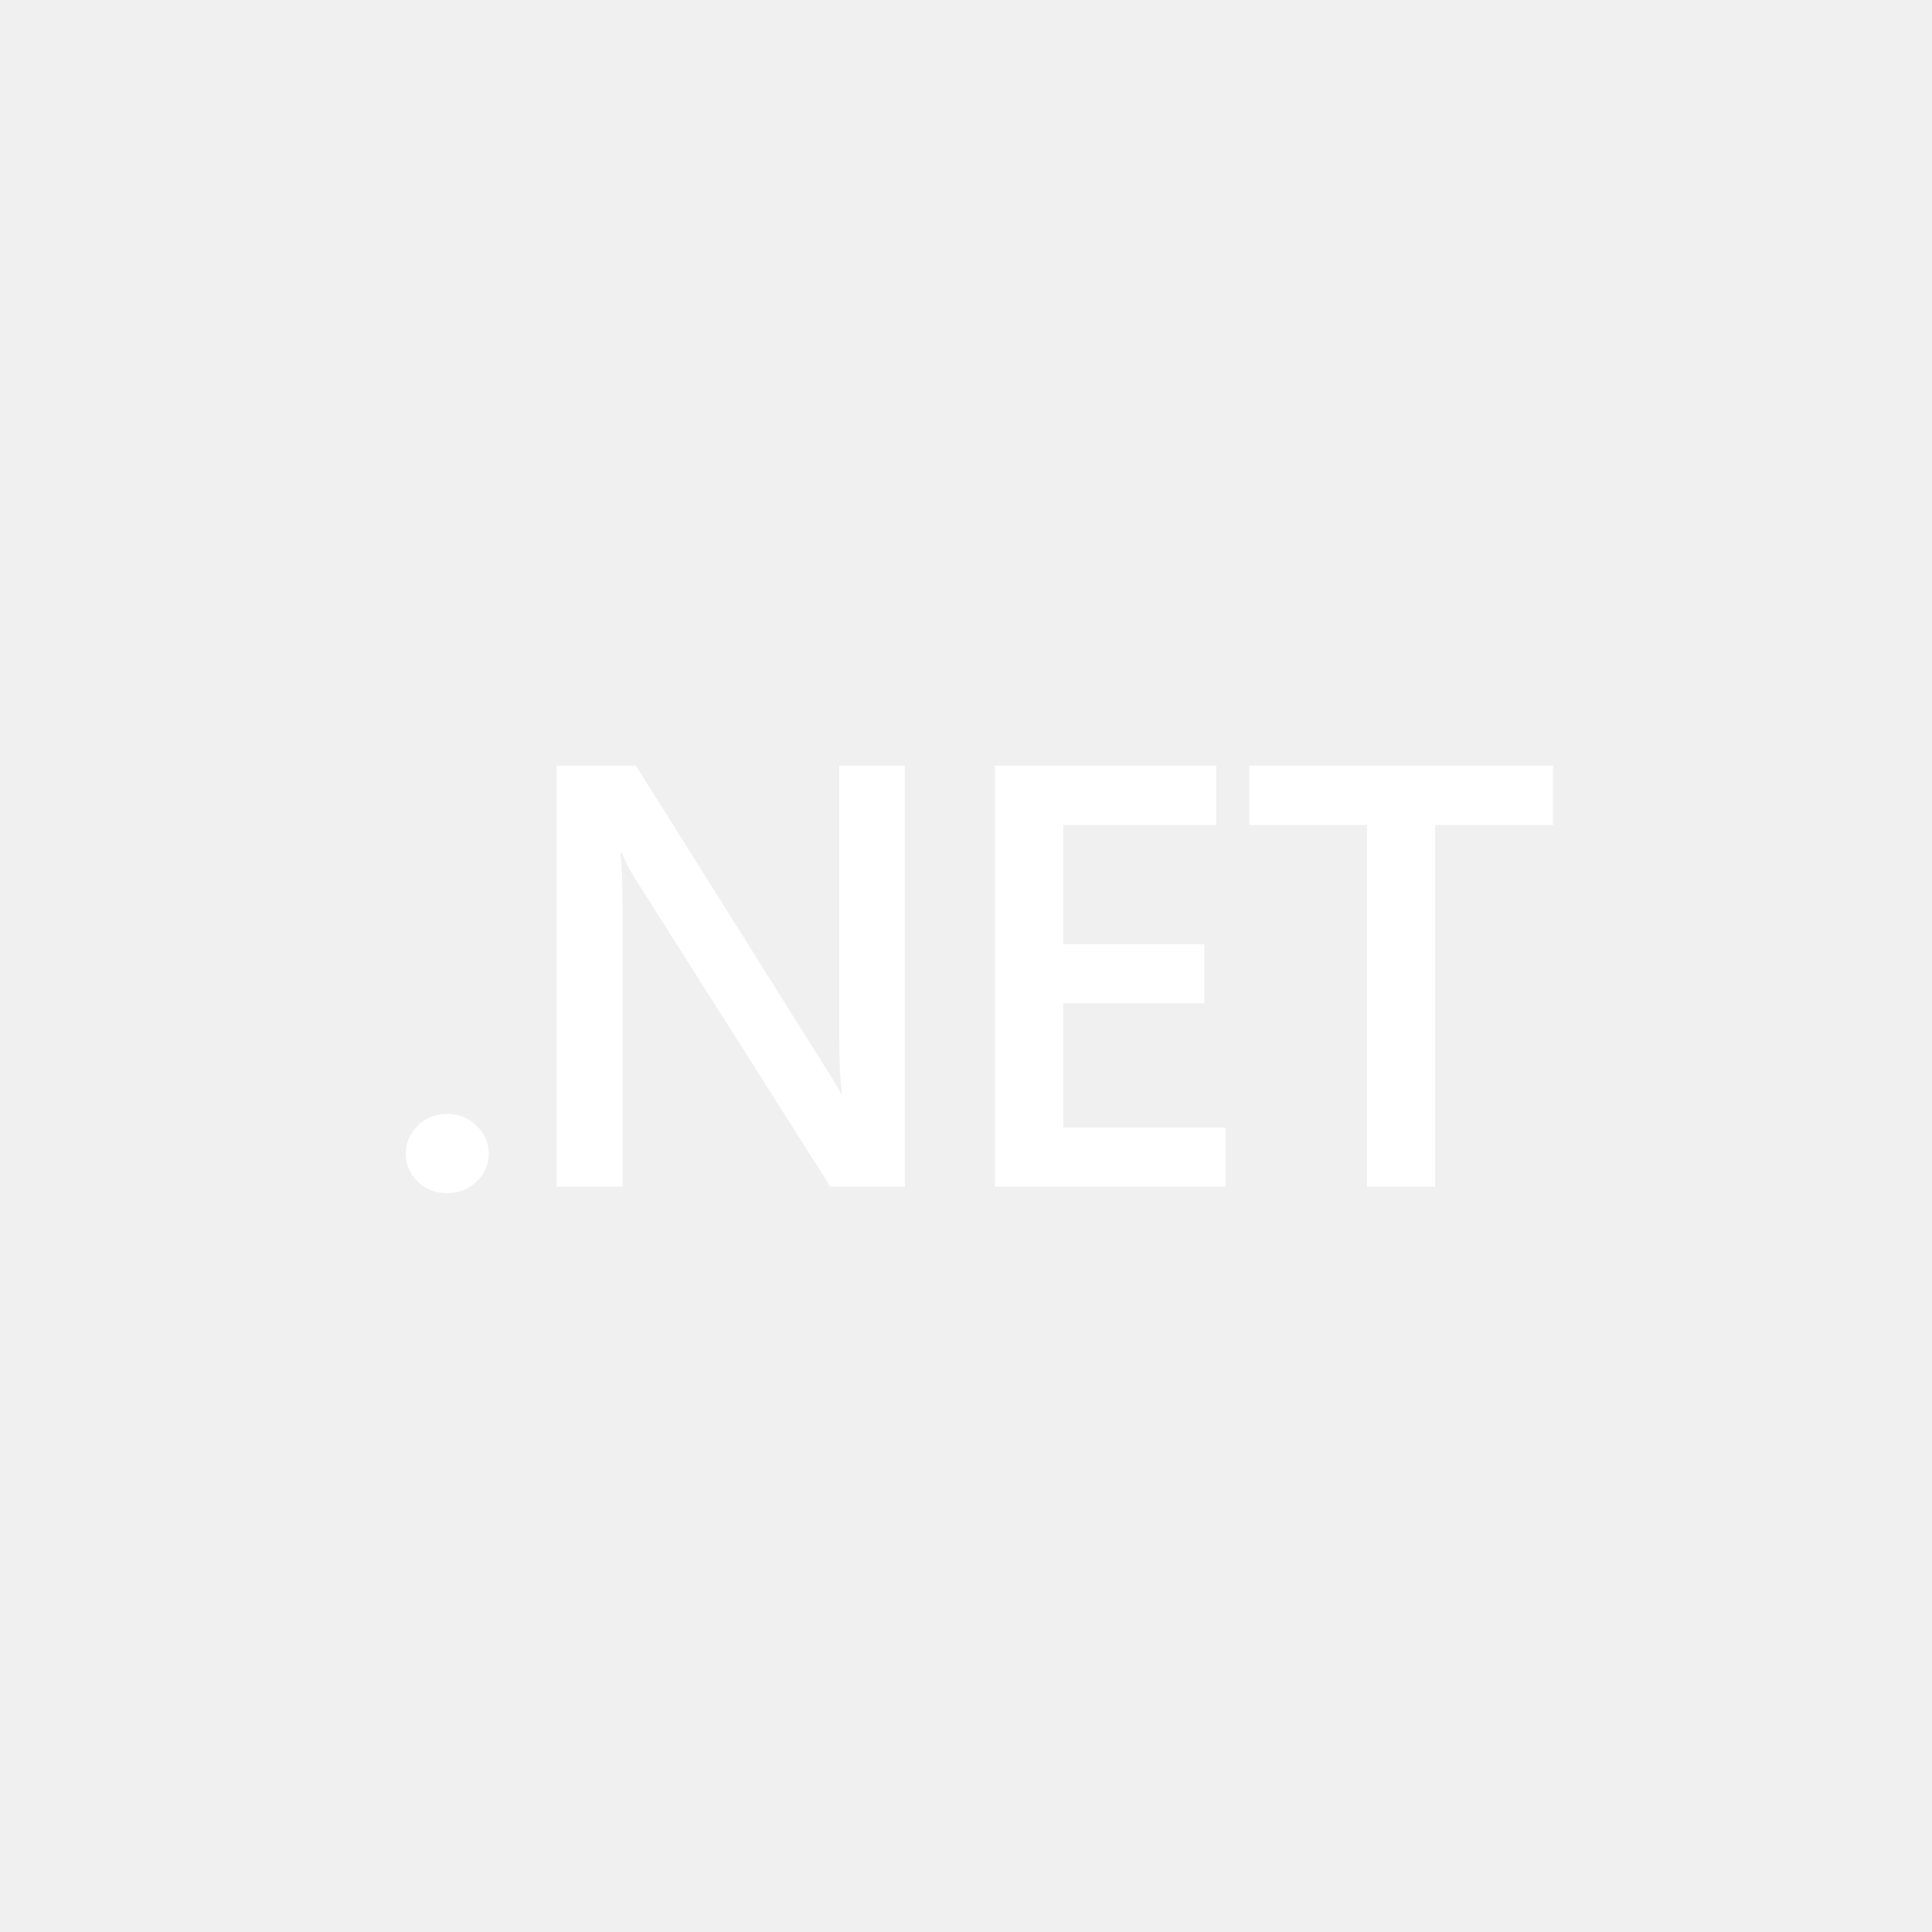
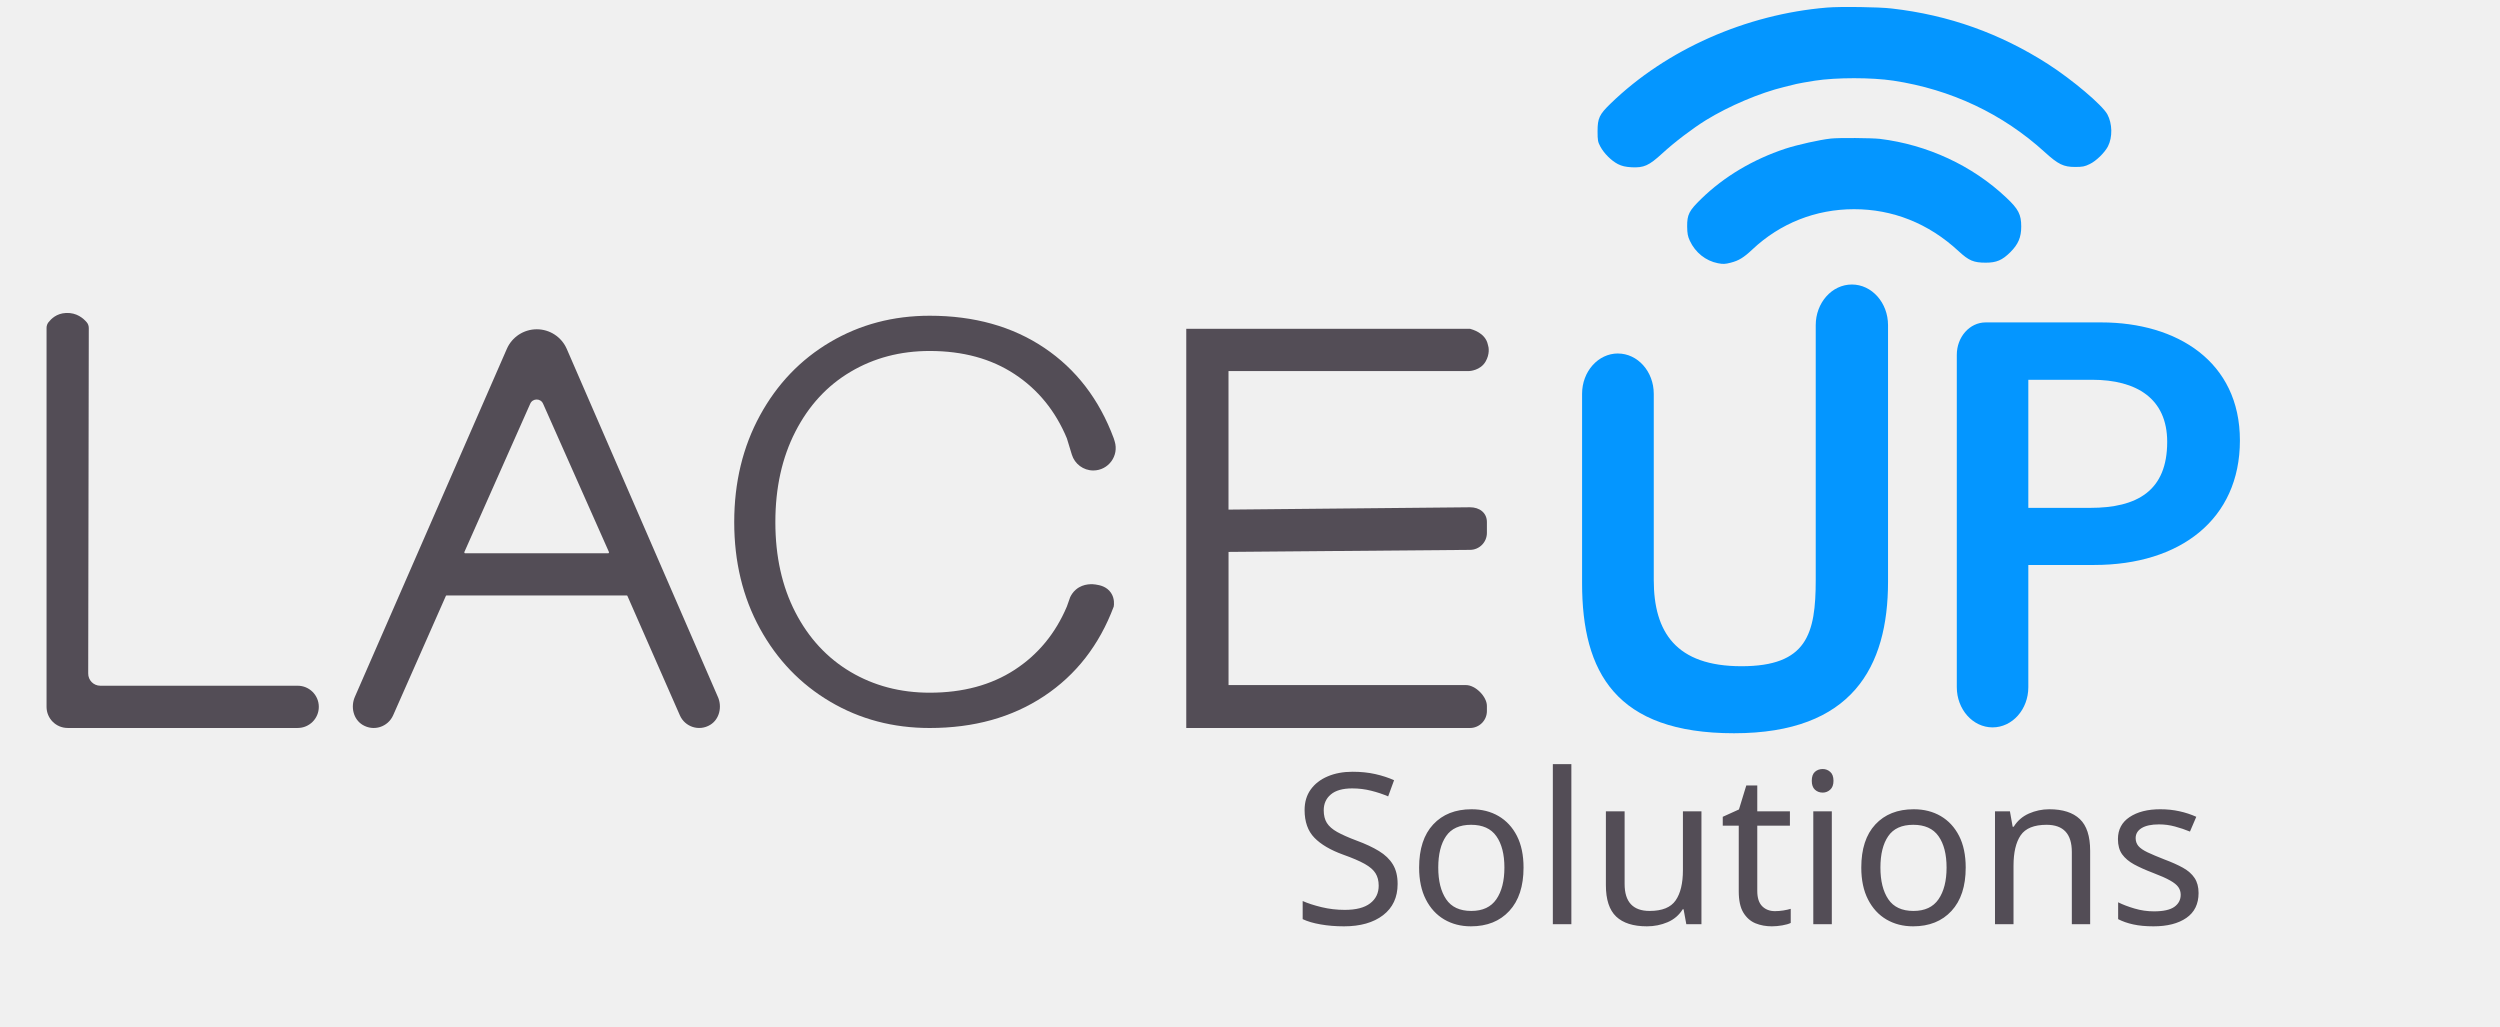
- <svg xmlns="http://www.w3.org/2000/svg" width="456" height="456" viewBox="0 0 456 456" version="1.1" xml:space="preserve" style="fill-rule:evenodd;clip-rule:evenodd;stroke-linejoin:round;stroke-miterlimit:2;">
-   <path d="m 105.5,281.609 c -2.703,0 -5.001,-0.9 -6.893,-2.702 -1.892,-1.848 -2.838,-4.042 -2.838,-6.582 0,-2.587 0.946,-4.804 2.838,-6.652 1.892,-1.848 4.19,-2.772 6.893,-2.772 2.748,0 5.068,0.924 6.96,2.772 1.937,1.848 2.906,4.064 2.906,6.652 0,2.54 -0.968,4.734 -2.906,6.582 -1.892,1.802 -4.212,2.702 -6.96,2.702 z" style="fill:#ffffff;fill-rule:nonzero;stroke-width:0.838" />
-   <path d="M 213.561,280.084 H 195.99 L 149.7,207.054 c -1.171,-1.848 -2.14,-3.765 -2.906,-5.751 h -0.406 c 0.361,2.125 0.541,6.675 0.541,13.65 v 65.132 h -15.543 v -99.36 h 18.719 l 44.737,71.298 c 1.892,2.957 3.109,4.989 3.649,6.098 h 0.27 c -0.45,-2.632 -0.676,-7.09 -0.676,-13.373 v -64.023 h 15.476 z" style="fill:#ffffff;fill-rule:nonzero;stroke-width:0.838" />
-   <path d="m 289.251,280.084 h -54.401 v -99.36 h 52.238 v 13.997 h -36.154 v 28.131 h 33.316 v 13.927 h -33.316 v 29.378 h 38.316 z" style="fill:#ffffff;fill-rule:nonzero;stroke-width:0.838" />
-   <path d="M 366.565,194.721 H 338.722 v 85.363 h -16.084 v -85.363 h -27.775 v -13.997 h 71.701 z" style="fill:#ffffff;fill-rule:nonzero;stroke-width:0.838" />
+ <svg xmlns="http://www.w3.org/2000/svg" id="DESIGNED_BY_FREEPIK" data-name="DESIGNED BY FREEPIK" viewBox="0 0 771.77 317.01">
+   <defs>
+     <style>
+       .cls-1 {
+         fill: #534d56;
+       }
+       .cls-2 {
+         fill: #0496ff;
+       }
+     </style>
+   </defs>
+   <g>
+     <path class="cls-1" d="m14.37,101.22v116.99c0,3.6,2.92,6.52,6.52,6.52h71.01c3.6,0,6.52-2.92,6.52-6.52h0c0-3.6-2.92-6.52-6.52-6.52H30.97c-2.09,0-3.77-1.71-3.74-3.8l.18-106.62c0-.67-.22-1.3-.66-1.81-.99-1.14-3.05-3.01-6.39-2.84-2.92.14-4.55,1.81-5.39,2.86-.39.5-.6,1.1-.6,1.73Z" />
+     <path class="cls-1" d="m366.21,101.51v123.23h87.57c2.89,0,5.24-2.34,5.24-5.24v-1.57c0-2.9-3.56-6.45-6.46-6.44h-73.3v-41.11l74.57-.63c2.87-.02,5.19-2.36,5.19-5.24v-3.34c0-2.9-2.32-4.58-5.23-4.57l-74.54.72v-42.77h74.23c.24,0,3.51-.18,5.11-2.9,1.38-2.36,1.01-4.48.74-5.2-.75-3.77-4.98-4.77-5.49-4.94h-87.63Z" />
+     <path class="cls-1" d="m221.61,215.13l-46.64-107.4c-1.6-3.69-5.24-6.08-9.26-6.08h0c-4.01,0-7.65,2.38-9.25,6.06l-46.91,107.41c-1.34,3.08-.5,6.89,2.37,8.64,3.48,2.12,7.86.63,9.44-2.93l16.29-36.88c.03-.07.1-.12.18-.12h55.67c.08,0,.15.05.18.12l16.2,36.88c1.56,3.56,5.92,5.04,9.38,2.93,2.86-1.75,3.7-5.56,2.36-8.63Zm-33.58-44.62l-.18.28h-44.36l-.18-.28,20.38-45.89c.76-1.72,3.2-1.72,3.96,0l20.38,45.89Z" />
+     <path class="cls-1" d="m338.36,180.46c-.83-.14-3.82-.49-6.2,1.53-.98.83-1.51,1.78-1.79,2.37l-1.02,2.88c-3.53,8.33-8.91,14.85-16.14,19.55-7.24,4.7-15.97,7.05-26.2,7.05-9.06,0-17.2-2.14-24.44-6.42-7.23-4.29-12.91-10.41-17.03-18.39-4.12-7.97-6.18-17.25-6.18-27.85s2.06-19.9,6.18-27.93c4.12-8.03,9.79-14.19,17.03-18.47,7.24-4.29,15.38-6.43,24.44-6.43,10.24,0,18.97,2.38,26.2,7.14,7.23,4.76,12.62,11.37,16.14,19.82l1.53,5.02c.89,2.91,3.58,4.91,6.62,4.91,4.67,0,8-4.53,6.61-8.99l-.29-.94c-4.47-12.02-11.62-21.33-21.44-27.93-9.82-6.6-21.62-9.91-35.38-9.91-11.29,0-21.53,2.71-30.7,8.12-9.18,5.42-16.41,12.97-21.7,22.67-5.29,9.7-7.94,20.68-7.94,32.93s2.65,23.21,7.94,32.85c5.29,9.64,12.53,17.17,21.7,22.58,9.18,5.42,19.41,8.12,30.7,8.12,13.65,0,25.41-3.27,35.29-9.82,9.88-6.55,17.06-15.77,21.53-27.67.09-.55.33-2.48-.85-4.24-1.35-2.01-3.58-2.38-4.61-2.54Z" />
+     <g>
+       <g>
+         <path class="cls-2" d="m563.96,2.34c-24.98,2.08-49.55,12.96-66.72,29.6-3.52,3.4-4.06,4.56-4.06,8.59,0,2.8.1,3.3.86,4.72,1.14,2.11,3.4,4.37,5.43,5.41,1.27.63,2.25.85,4.19.98,3.84.19,5.36-.5,9.43-4.22,3.9-3.59,9.43-7.77,13.58-10.35,7.11-4.37,16.7-8.43,24.12-10.22,1.49-.35,3.21-.79,3.81-.94.6-.16,3.17-.6,5.71-1.01,6.57-1.01,17.46-1.01,24.19,0,17.81,2.71,33.74,10.22,46.75,22.08,4.16,3.78,5.78,4.56,9.36,4.56,2.29,0,2.95-.13,4.48-.88,2-.94,4.63-3.52,5.65-5.47,1.46-2.86,1.36-7.05-.19-9.91-1.59-2.89-10.76-10.63-18.28-15.48-14.82-9.5-30.66-15.16-48.31-17.18-4-.47-15.84-.63-20-.28Z" />
+         <path class="cls-2" d="m565.08,42.79c-3.27.35-10.19,1.89-13.93,3.11-10.03,3.33-18.92,8.62-25.99,15.51-3.75,3.65-4.35,4.84-4.32,8.53.03,2.17.19,3.02.83,4.4,1.68,3.62,4.92,6.2,8.66,6.92,1.62.31,2.25.28,3.94-.16,2.48-.63,4.03-1.57,6.7-4.09,8.6-8.09,19.55-12.43,31.39-12.43s22.92,4.28,32.28,12.96c3.17,2.93,4.63,3.55,8.38,3.55,3.33,0,5.08-.76,7.59-3.24,2.44-2.45,3.36-4.56,3.36-7.93,0-3.71-.86-5.38-4.6-8.9-10.47-9.91-24.41-16.36-39.04-18.15-2.48-.28-12.66-.38-15.24-.09Z" />
+       </g>
+       <path class="cls-2" d="m499.46,109.13c6.11,0,11.07,5.57,11.07,12.44v57.5c0,16.06,6.85,26.6,27.07,26.6s22.93-9.95,22.93-26.66v-78.63c0-6.93,5-12.55,11.16-12.55h0c6.16,0,11.16,5.62,11.16,12.55v79.23c0,26.24-11.04,46.75-47.54,46.75s-46.91-18.82-46.91-46.32v-58.48c0-6.87,4.96-12.44,11.07-12.44h0Z" />
+       <path class="cls-2" d="m604.08,109.54c0-5.53,3.98-10.01,8.9-10.01h35.69c23.39,0,42.81,12.07,42.81,36.44s-18.47,38.44-44.94,38.44h-20.38v37.73c0,6.86-4.94,12.41-11.04,12.41h0c-6.1,0-11.04-5.56-11.04-12.41v-102.6Zm22.08,47.24h19.11c14.48,0,23.76-5.24,23.76-20.37,0-13.41-9.48-19.17-23.18-19.17h-19.69v39.54Z" />
+     </g>
+   </g>
+   <g>
+     <text x="70%" y="90%" class="cls-1" text-anchor="middle" font-size="65" font-family="Verdana, sans-serif">
+       Solutions
+     </text>
+   </g>
</svg>
